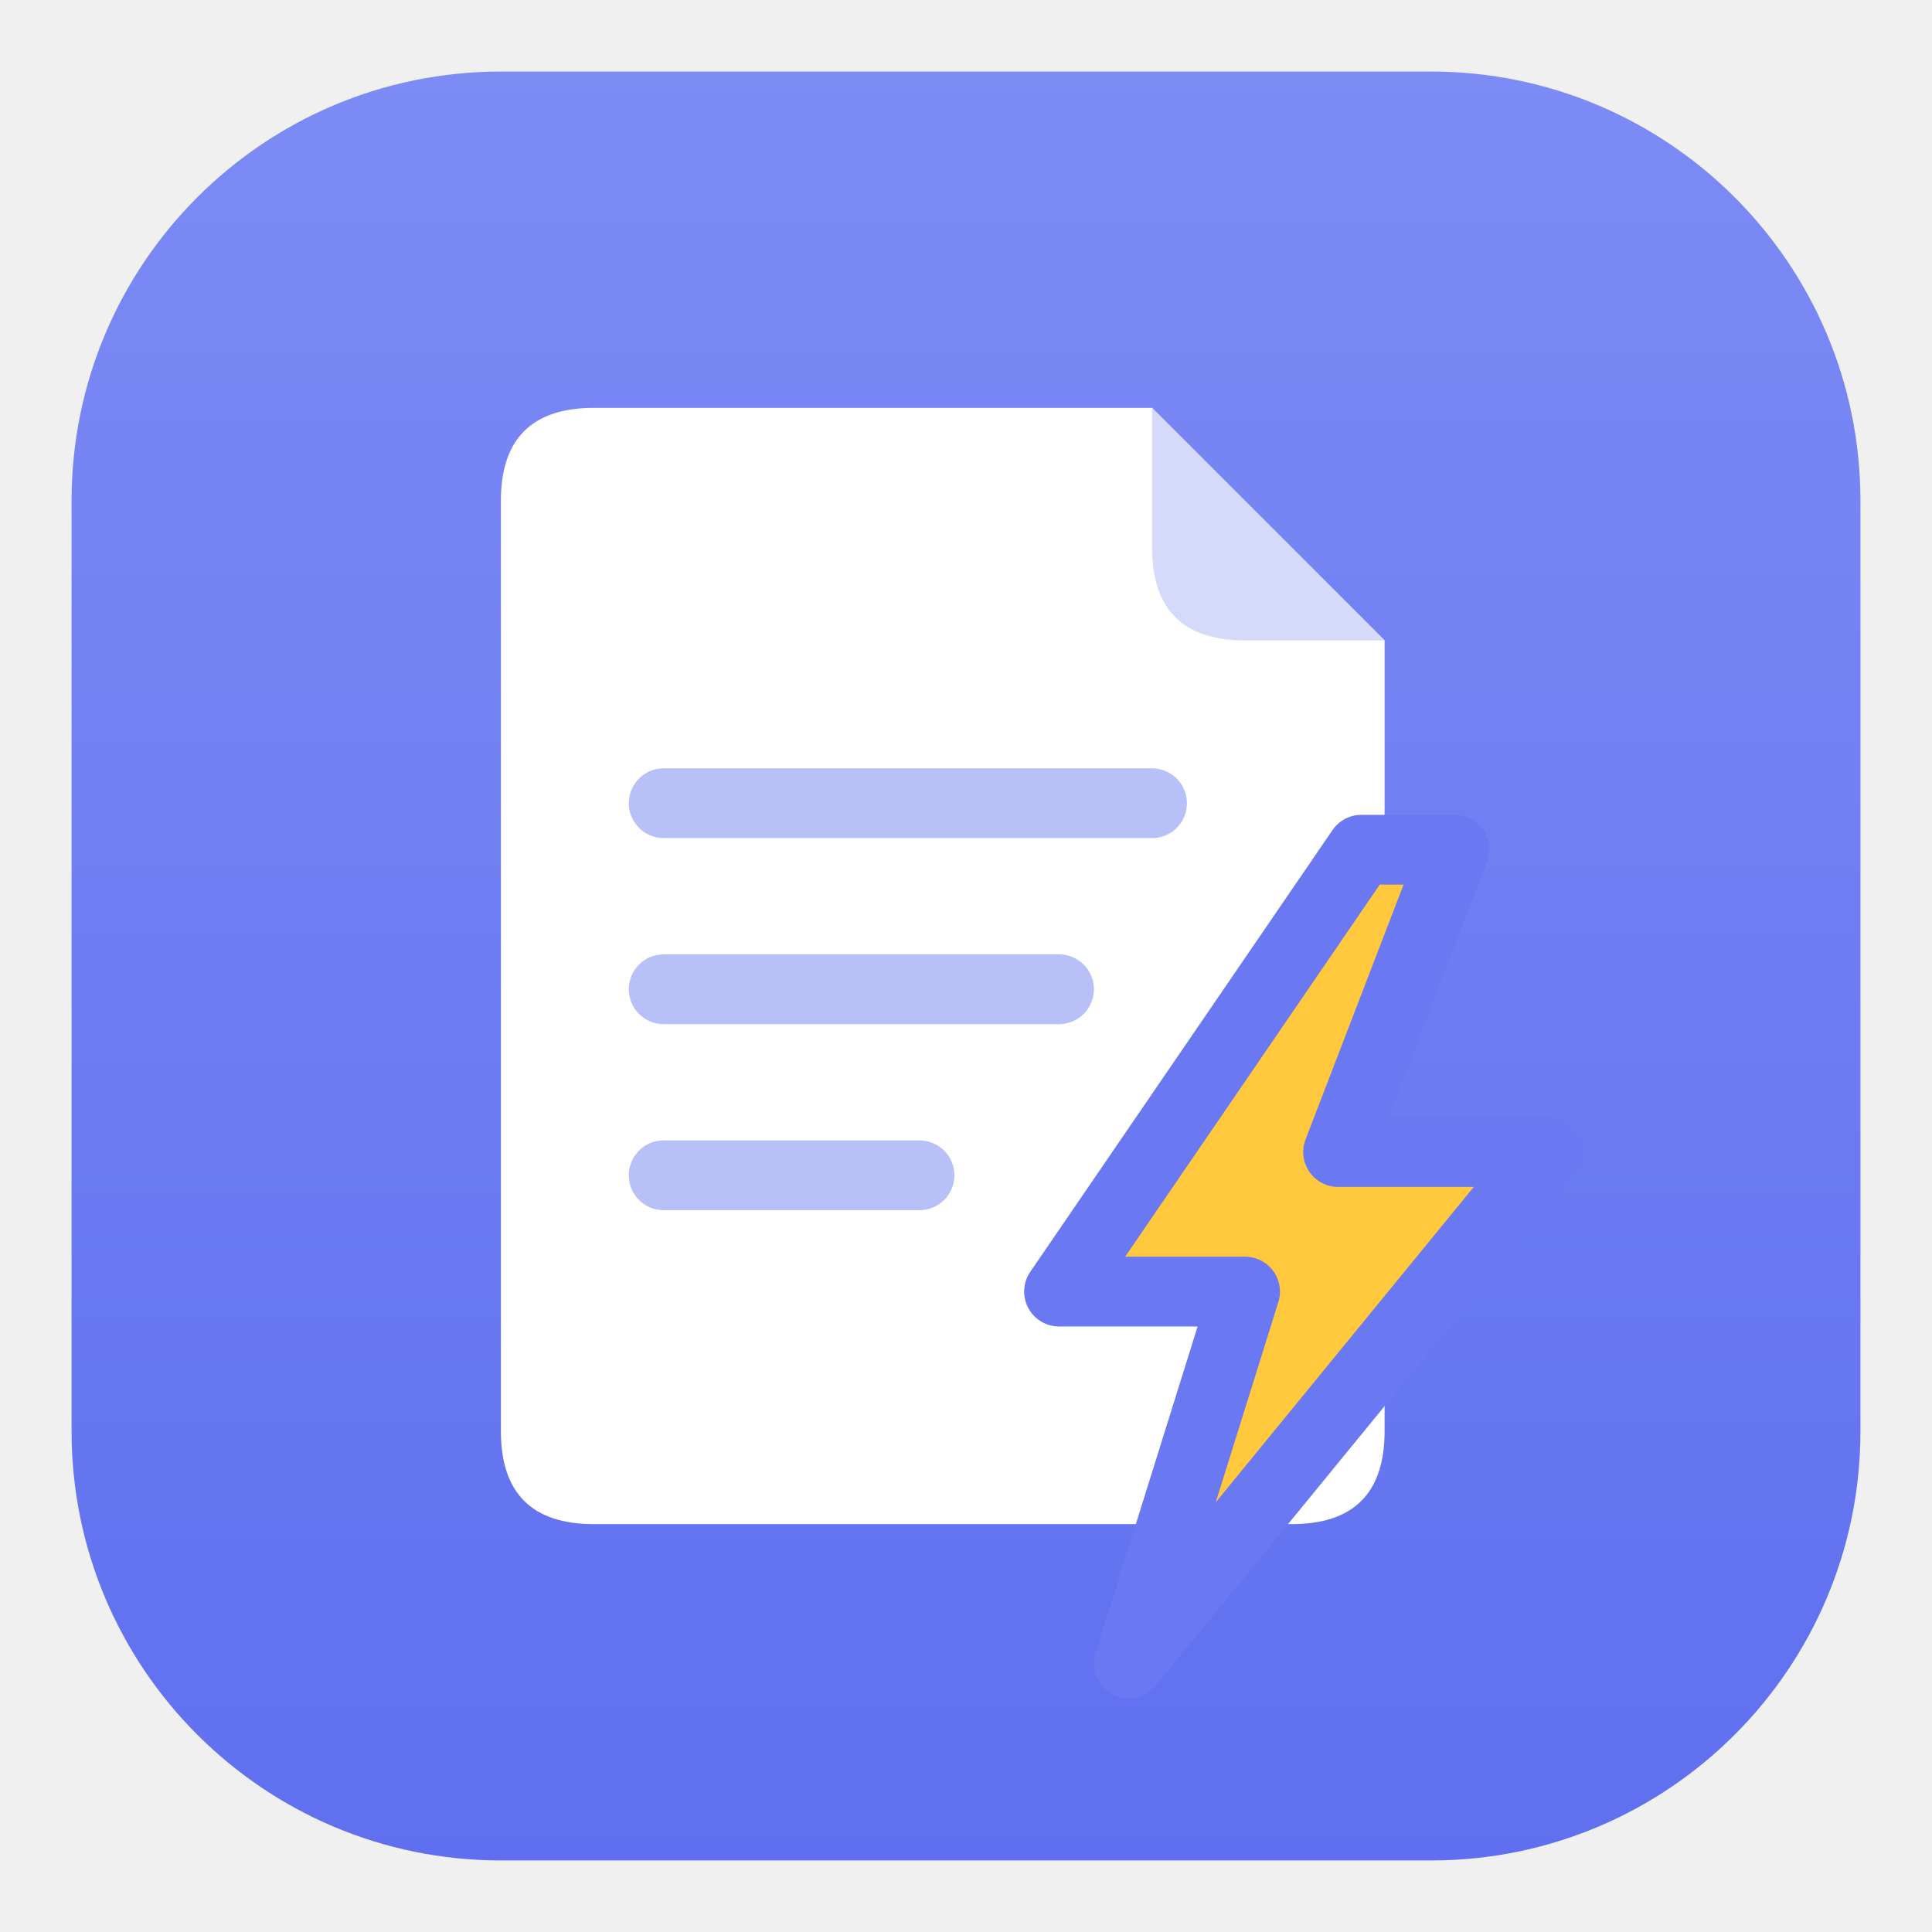
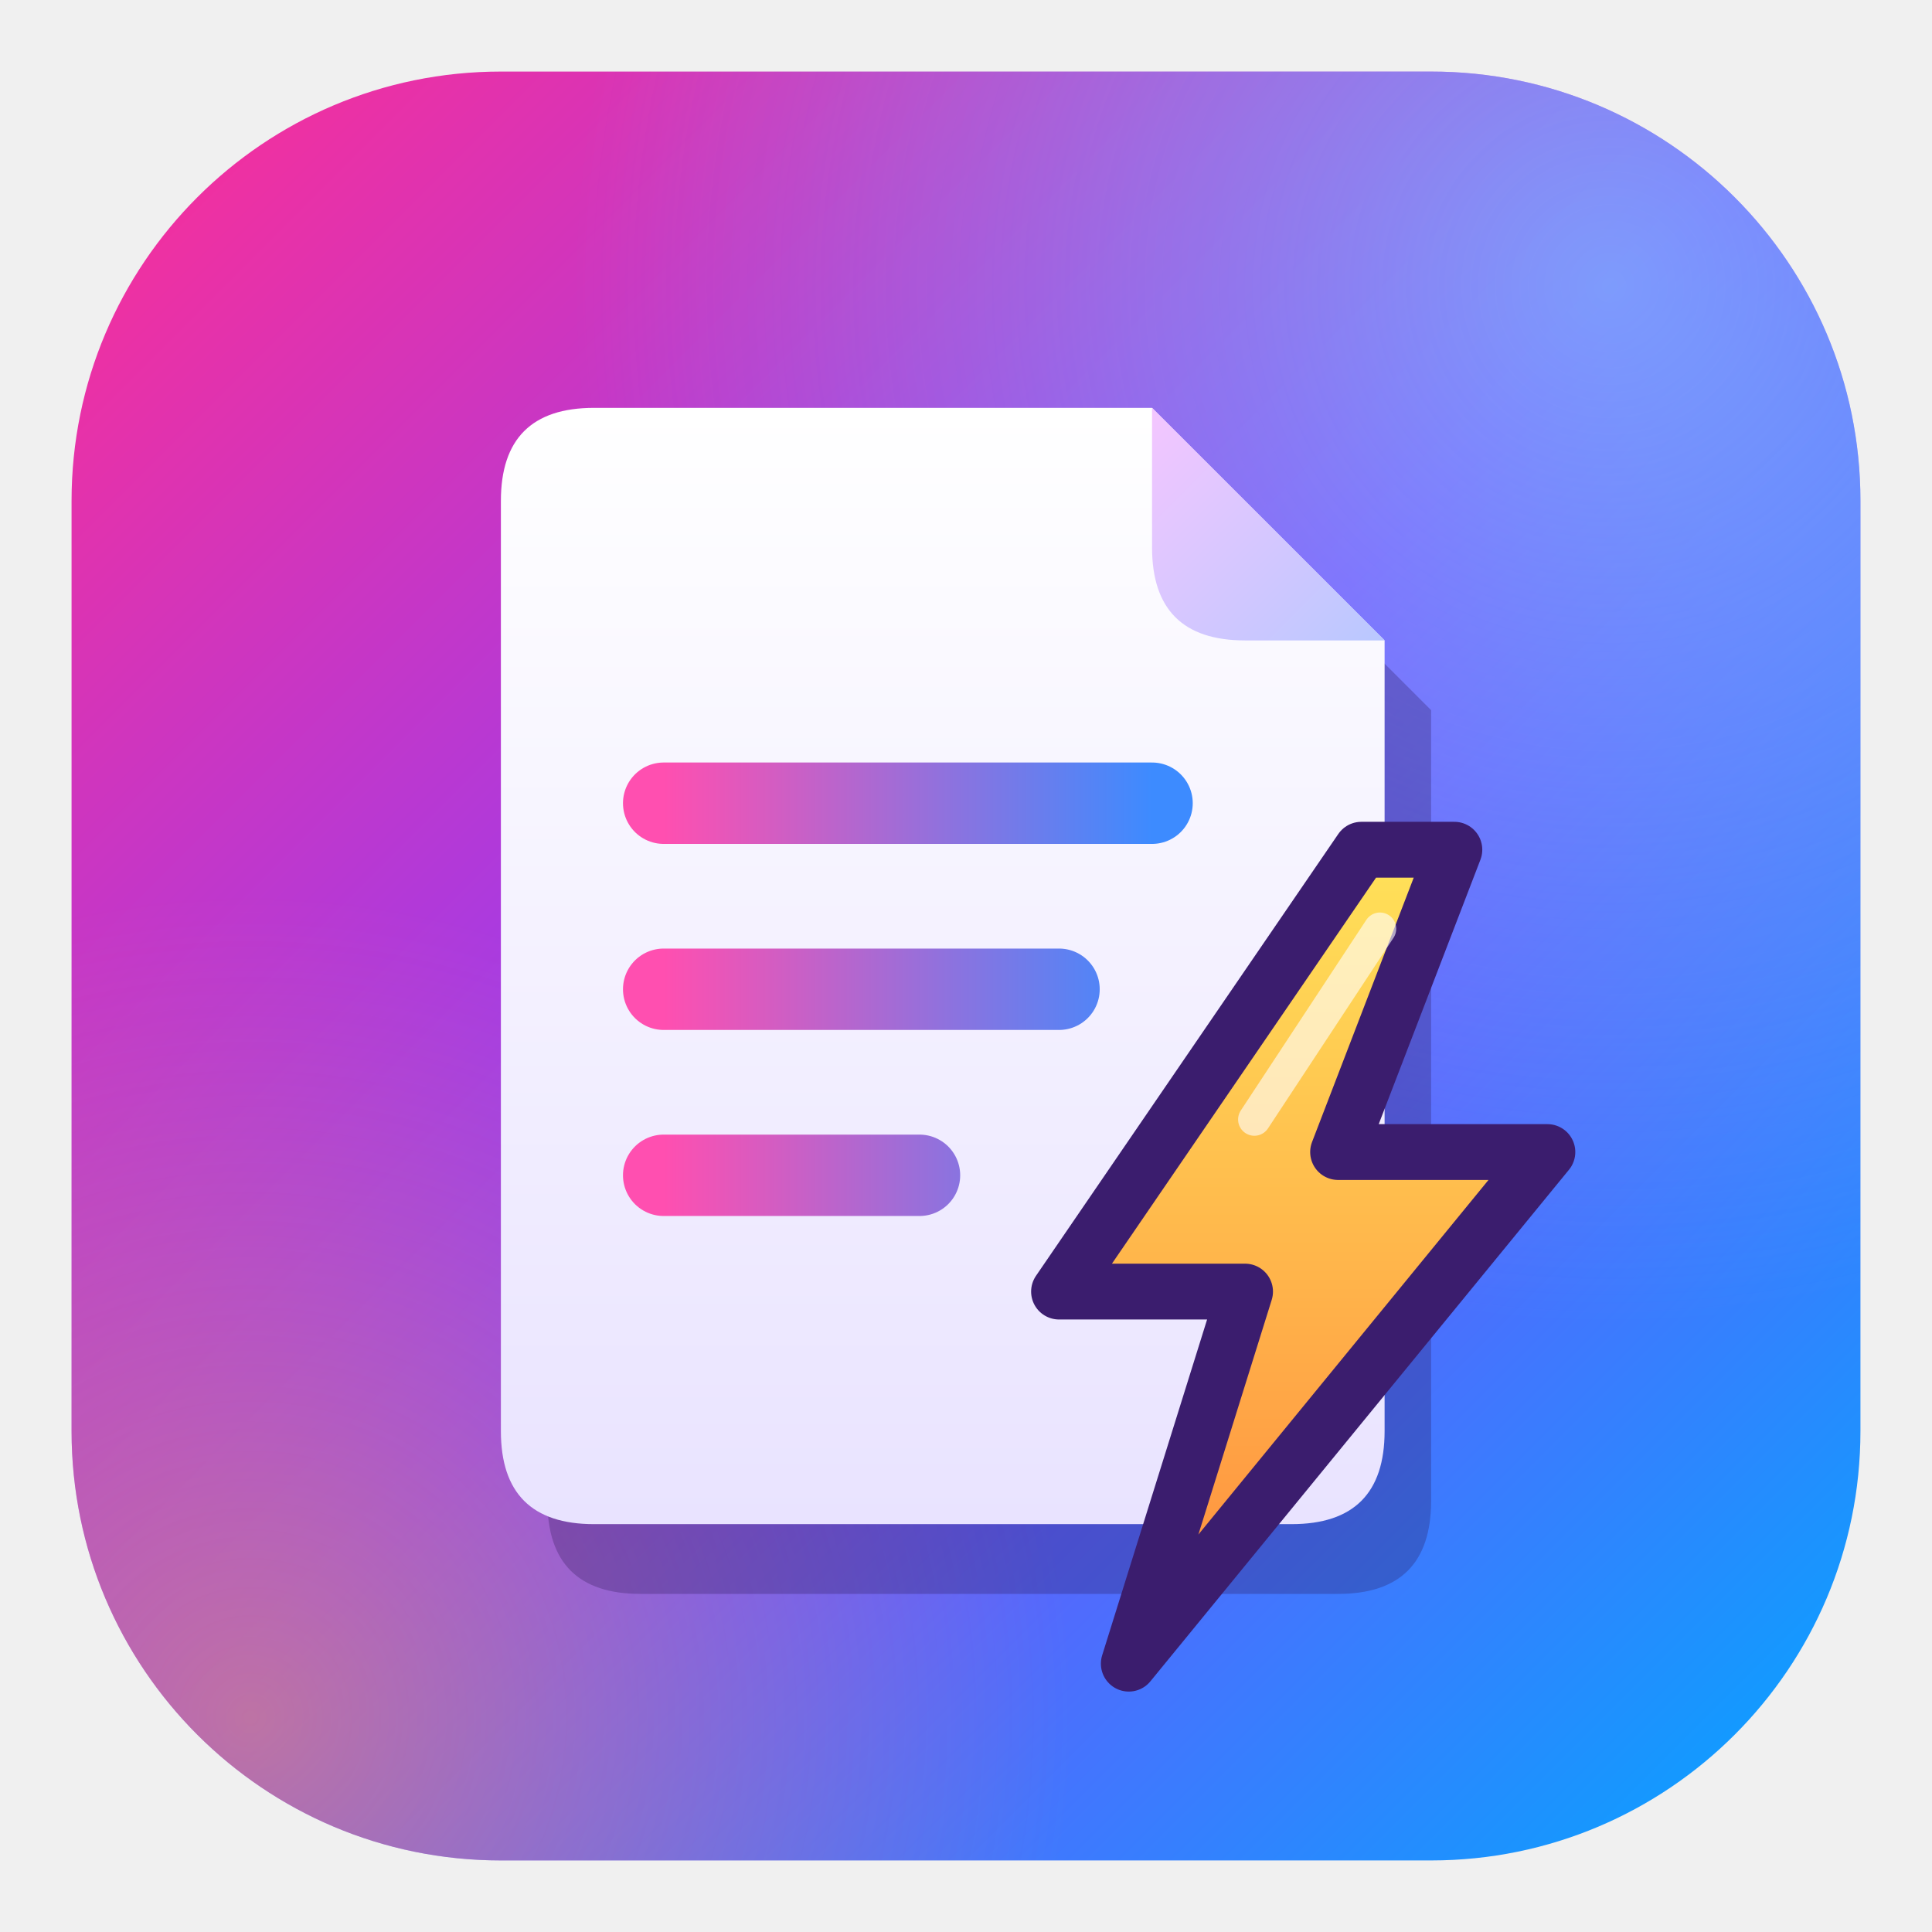
<svg xmlns="http://www.w3.org/2000/svg" viewBox="0 0 108 108" width="108" height="108">
  <defs>
-     <linearGradient id="bg" x1="0" y1="0" x2="0" y2="1">
-       <stop offset="0" stop-color="#7D8BF5" />
-       <stop offset="1" stop-color="#5F6FEF" />
+     <linearGradient id="base" x1="4" y1="4" x2="104" y2="104" gradientUnits="userSpaceOnUse">
+       <stop offset="0" stop-color="#FF2E93" />
+       <stop offset="0.5" stop-color="#8A3FFC" />
+       <stop offset="1" stop-color="#00A8FF" />
+     </linearGradient>
+     <radialGradient id="glow" cx="90" cy="16" r="58" gradientUnits="userSpaceOnUse">
+       <stop offset="0" stop-color="#6FF7FF" stop-opacity="0.5" />
+       <stop offset="1" stop-color="#5EF2FF" stop-opacity="0" />
+     </radialGradient>
+     <radialGradient id="warm" cx="14" cy="96" r="46" gradientUnits="userSpaceOnUse">
+       <stop offset="0" stop-color="#FFB03A" stop-opacity="0.45" />
+       <stop offset="1" stop-color="#FF9A5A" stop-opacity="0" />
+     </radialGradient>
+     <linearGradient id="paper" x1="0" y1="30" x2="0" y2="78" gradientUnits="userSpaceOnUse">
+       <stop offset="0" stop-color="#FFFFFF" />
+       <stop offset="1" stop-color="#E9E3FF" />
+     </linearGradient>
+     <linearGradient id="fold" x1="62" y1="30" x2="72" y2="40" gradientUnits="userSpaceOnUse">
+       <stop offset="0" stop-color="#F4C6FF" />
+       <stop offset="1" stop-color="#B9C8FF" />
+     </linearGradient>
+     <linearGradient id="rule" x1="41" y1="0" x2="62" y2="0" gradientUnits="userSpaceOnUse">
+       <stop offset="0" stop-color="#FF4FB0" />
+       <stop offset="1" stop-color="#3D8BFF" />
+     </linearGradient>
+     <linearGradient id="bolt" x1="0" y1="49" x2="0" y2="84" gradientUnits="userSpaceOnUse">
+       <stop offset="0" stop-color="#FFE259" />
+       <stop offset="1" stop-color="#FF8A3D" />
    </linearGradient>
  </defs>
-   <rect x="4" y="4" width="100" height="100" rx="24" fill="url(#bg)" />
+   <rect x="4" y="4" width="100" height="100" rx="24" fill="url(#base)" />
+   <rect x="4" y="4" width="100" height="100" rx="24" fill="url(#warm)" />
+   <rect x="4" y="4" width="100" height="100" rx="24" fill="url(#glow)" />
  <g transform="translate(54 54) scale(1.3) translate(-54 -54)">
-     <path d="M38 30 H62 L72 40 V74 Q72 78 68 78 H38 Q34 78 34 74 V34 Q34 30 38 30 Z" fill="#FFFFFF" />
-     <path d="M62 30 V36 Q62 40 66 40 H72 Z" fill="#D5DAFB" />
-     <g stroke="#B8C0F8" stroke-width="3" stroke-linecap="round">
+     <path d="M40 33 H64 L74 43 V77 Q74 81 70 81 H40 Q36 81 36 77 V37 Q36 33 40 33 Z" fill="#2A1450" fill-opacity="0.28" />
+     <path d="M38 30 H62 L72 40 V74 Q72 78 68 78 H38 Q34 78 34 74 V34 Q34 30 38 30 Z" fill="url(#paper)" />
+     <path d="M62 30 V36 Q62 40 66 40 H72 Z" fill="url(#fold)" />
+     <g stroke="url(#rule)" stroke-width="3.5" stroke-linecap="round">
      <line x1="41" y1="47" x2="62" y2="47" />
      <line x1="41" y1="55" x2="58" y2="55" />
      <line x1="41" y1="63" x2="52" y2="63" />
    </g>
-     <path d="M71 49 L58 68 H66 L61 84 L79 62 H70 L75 49 Z" fill="#FFC83D" stroke="#6A79F1" stroke-width="3" stroke-linejoin="round" />
+     <path d="M71 49 L58 68 H66 L61 84 L79 62 H70 L75 49 Z" fill="url(#bolt)" stroke="#3B1D6E" stroke-width="2.4" stroke-linejoin="round" />
+     <path d="M71.8 52.4 L66.4 60.6" stroke="#FFFFFF" stroke-opacity="0.6" stroke-width="1.4" stroke-linecap="round" />
  </g>
</svg>
